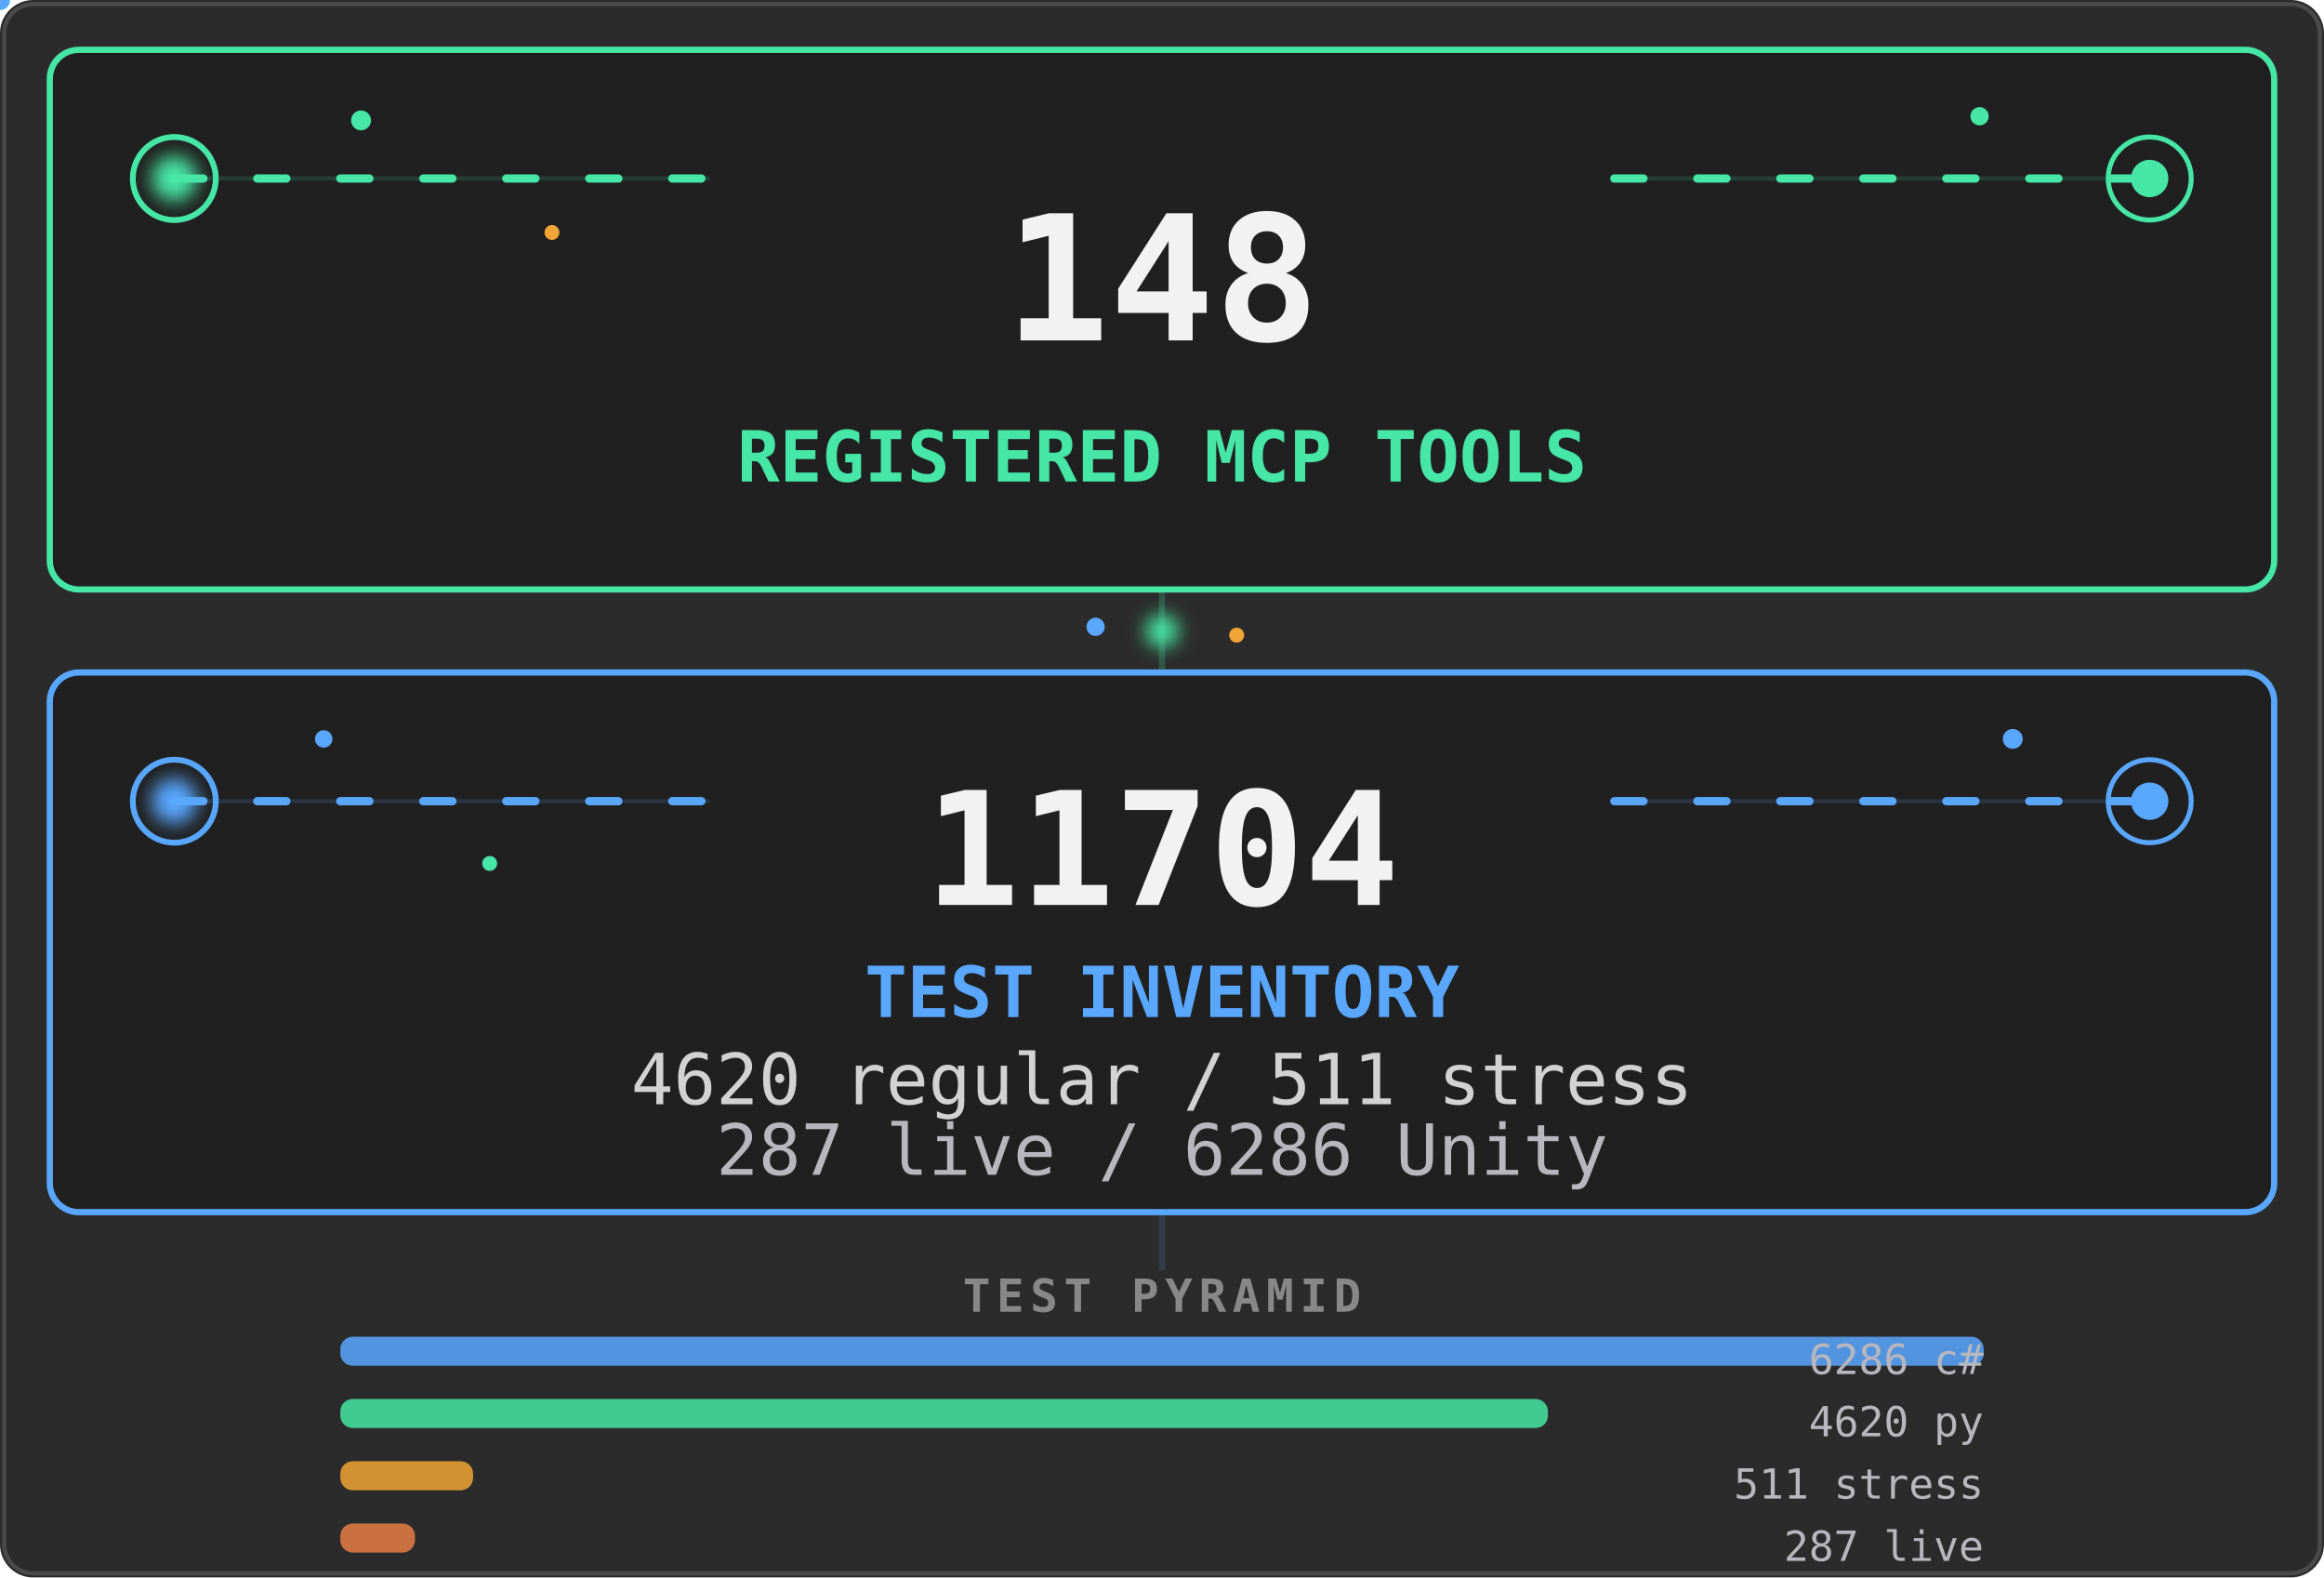
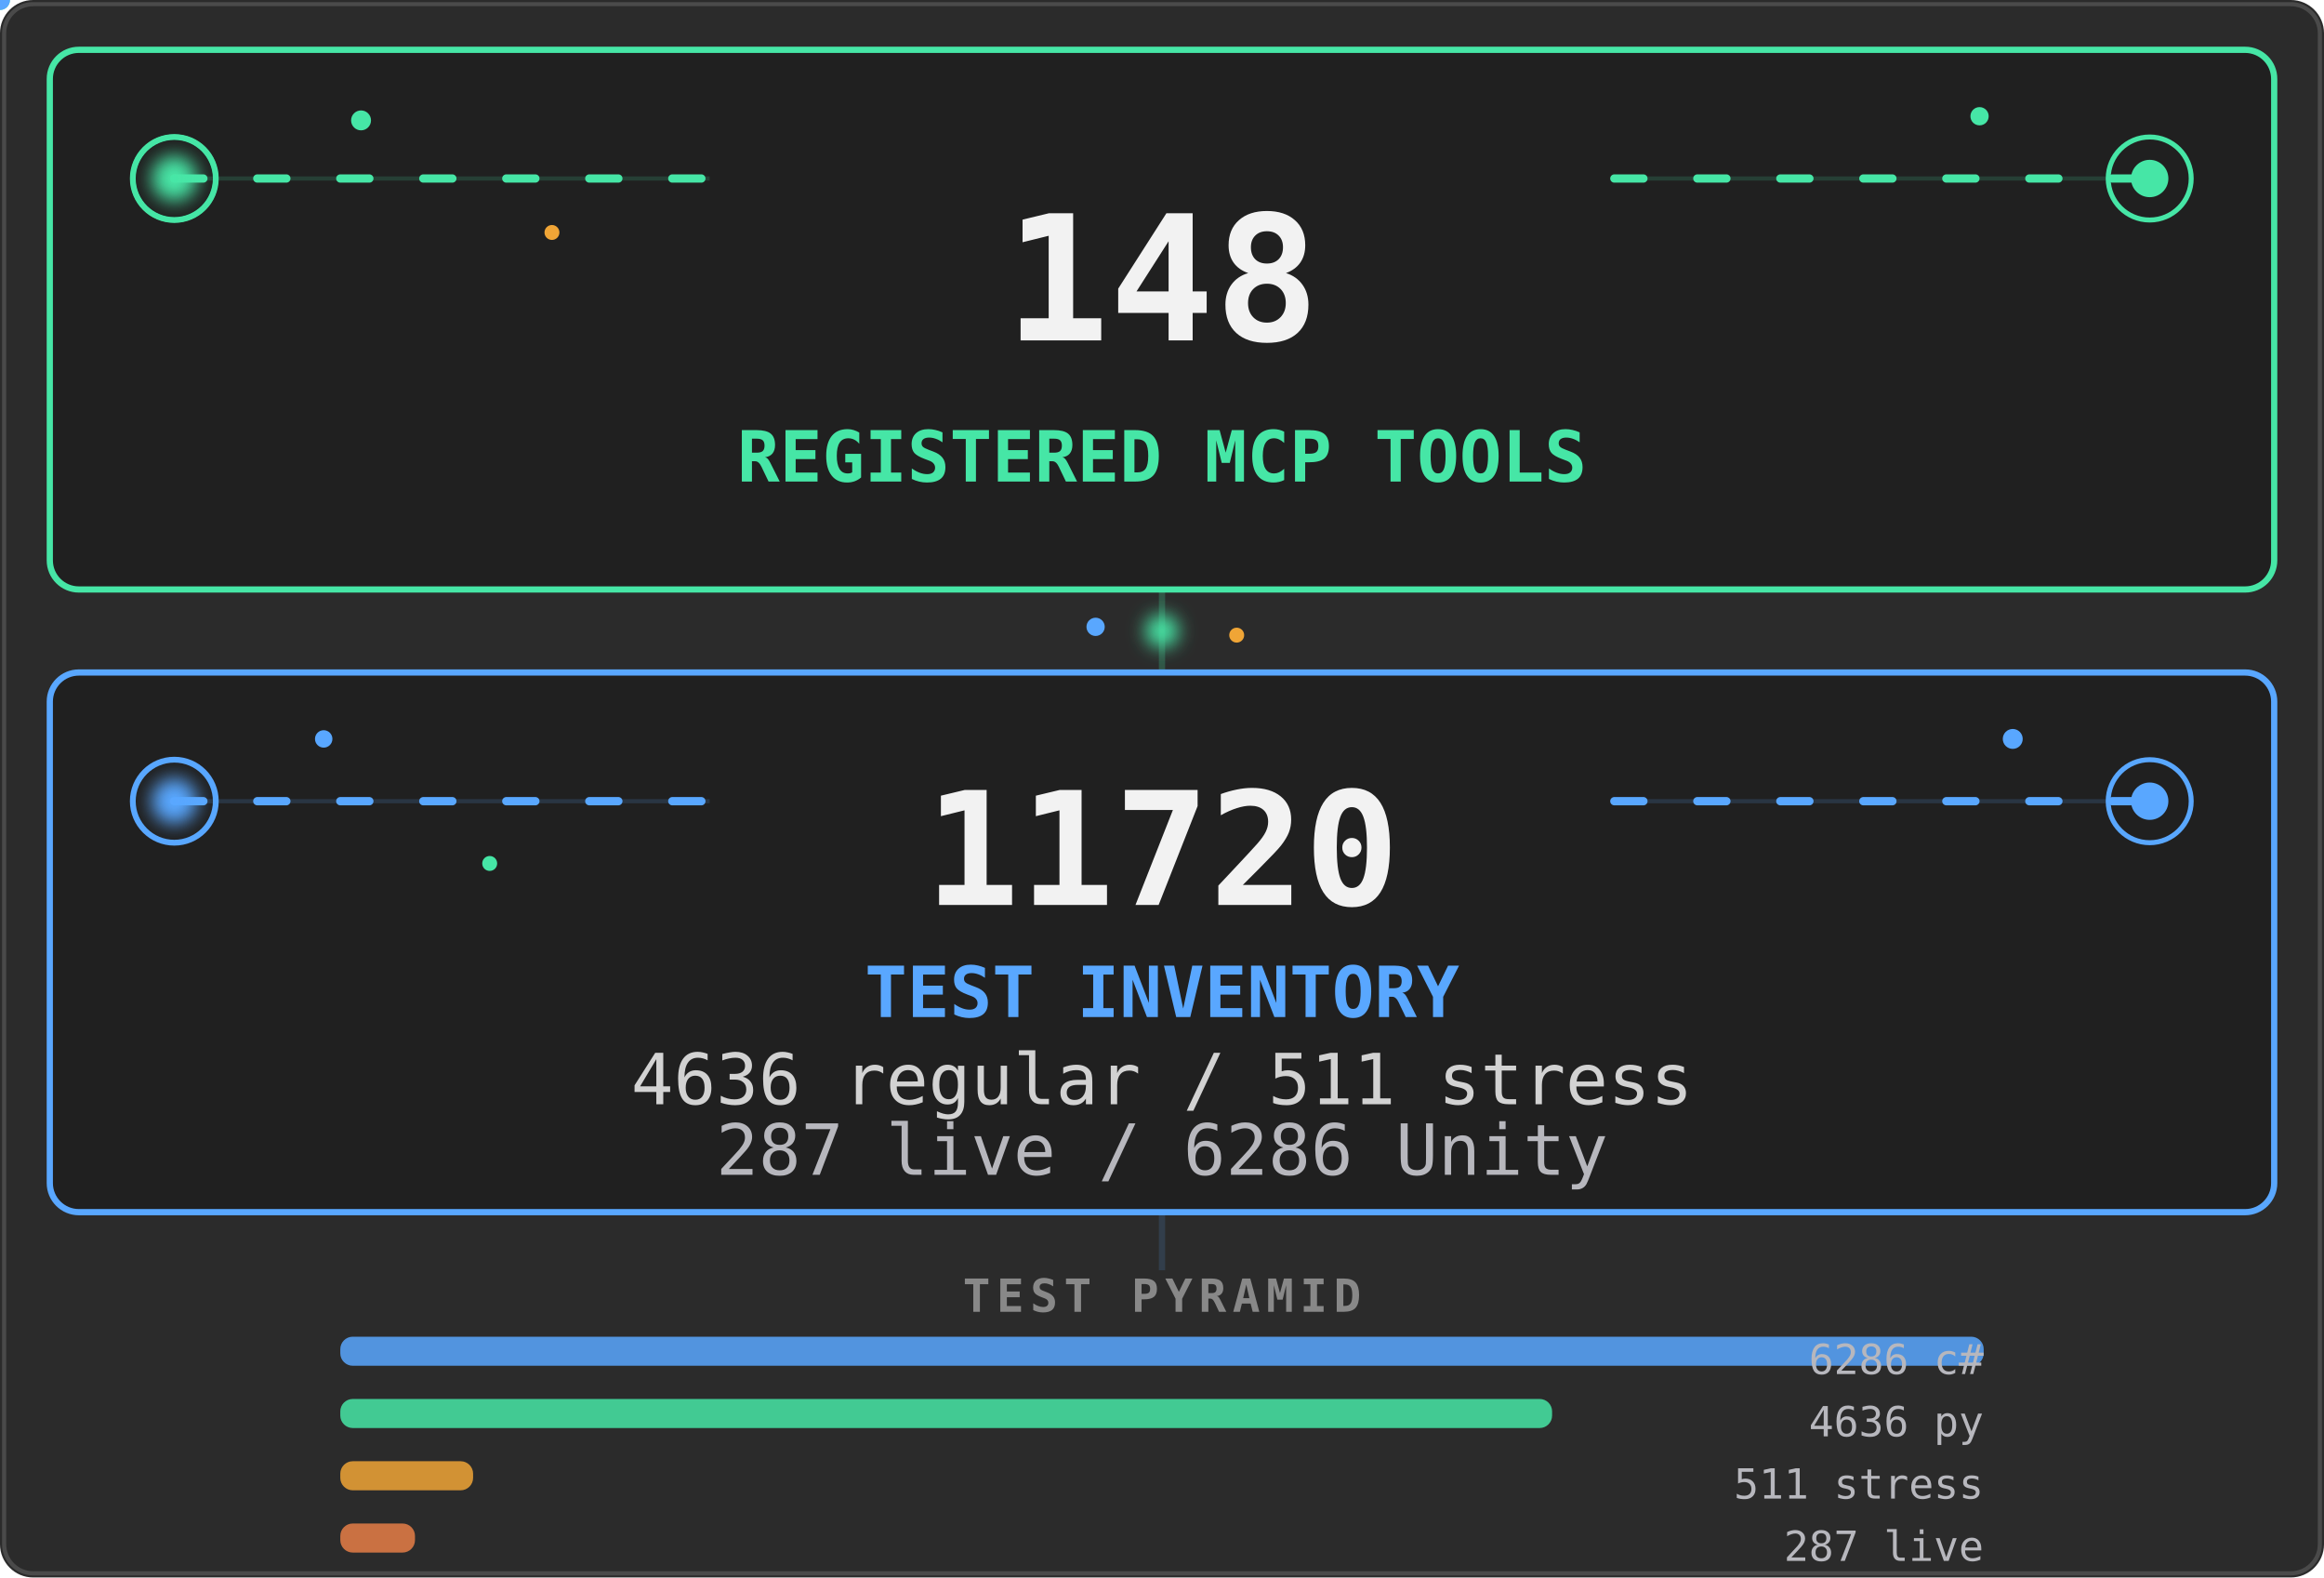
<svg xmlns="http://www.w3.org/2000/svg" viewBox="0 0 560 380" width="560" height="380" role="img" aria-labelledby="stats-title stats-desc">
  <defs>
    <filter id="stats-core-glow" x="-80%" y="-80%" width="260%" height="260%">
      <feGaussianBlur stdDeviation="2.2" />
    </filter>
    <clipPath id="stats-tools-clip">
      <rect x="12" y="12" width="536" height="130" rx="7" />
    </clipPath>
    <clipPath id="stats-tests-clip">
      <rect x="12" y="162" width="536" height="130" rx="7" />
    </clipPath>
    <linearGradient id="stats-tools-scan" x1="0" y1="0" x2="1" y2="0">
      <stop offset="0" stop-color="#46e6a6" stop-opacity="0" />
      <stop offset=".5" stop-color="#46e6a6" stop-opacity=".2" />
      <stop offset="1" stop-color="#46e6a6" stop-opacity="0" />
    </linearGradient>
    <linearGradient id="stats-tests-scan" x1="0" y1="0" x2="1" y2="0">
      <stop offset="0" stop-color="#59a7ff" stop-opacity="0" />
      <stop offset=".5" stop-color="#59a7ff" stop-opacity=".18" />
      <stop offset="1" stop-color="#59a7ff" stop-opacity="0" />
    </linearGradient>
  </defs>
  <style>
    .stats-card {
      fill: #202020;
      stroke-width: 1.5;
    }
    .stats-aura {
      transform-box: fill-box;
      transform-origin: center;
      animation: stats-aura-breathe 4.2s ease-in-out infinite;
    }
    .stats-aura-tests { animation-delay: -2.1s; }
    .stats-flow {
      fill: none;
      stroke-width: 2;
      stroke-linecap: round;
      stroke-dasharray: 7 13;
      animation: stats-flow 3.8s linear infinite;
    }
    .stats-flow-tests {
      animation-delay: -1.9s;
      animation-duration: 4.4s;
    }
    .stats-ring {
      fill: none;
      transform-box: fill-box;
      transform-origin: center;
      animation: stats-ring-life 3.2s ease-out infinite;
    }
    .stats-ring-mid { animation-delay: -1.05s; }
    .stats-ring-late { animation-delay: -2.1s; }
    .stats-ring-tests { animation-duration: 3.7s; }
    .stats-core {
      transform-box: fill-box;
      transform-origin: center;
      animation: stats-core-life 2.8s ease-in-out infinite;
    }
    .stats-core-tests {
      animation-delay: -1.4s;
      animation-duration: 3.2s;
    }
    .stats-scan {
      animation: stats-scan-yoyo 5.4s ease-in-out infinite alternate;
    }
    .stats-scan-tests {
      animation-delay: -2.7s;
      animation-duration: 6.2s;
    }
    .stats-spore {
      transform-box: fill-box;
      transform-origin: center;
      animation: stats-spore-drift 5.1s ease-in-out infinite alternate;
    }
    .stats-spore-b { animation-delay: -1.7s; animation-duration: 6.3s; }
    .stats-spore-c { animation-delay: -3.4s; animation-duration: 4.7s; }
    .stats-spore-phase-1 { animation-delay: -.6s; animation-duration: 5.5s; }
    .stats-spore-phase-2 { animation-delay: -1.3s; animation-duration: 4.8s; }
    .stats-spore-phase-3 { animation-delay: -2.2s; animation-duration: 6s; }
    .stats-spore-phase-4 { animation-delay: -3.1s; animation-duration: 5.2s; }
    .stats-spore-phase-5 { animation-delay: -4s; animation-duration: 6.6s; }
    .stats-spore-phase-6 { animation-delay: -4.8s; animation-duration: 5.8s; }
    .stats-bridge {
      transform-box: fill-box;
      transform-origin: center;
      animation: stats-bridge-life 3.6s ease-in-out infinite;
    }
    .motion-particle { pointer-events: none; }
    @keyframes stats-aura-breathe {
      0%, 100% { opacity: .07; transform: scale(.985); }
      50% { opacity: .2; transform: scale(1.015); }
    }
    @keyframes stats-flow {
      from { stroke-dashoffset: 0; }
      to { stroke-dashoffset: -40; }
    }
    @keyframes stats-ring-life {
      0% { opacity: .7; transform: scale(.45); }
      72%, 100% { opacity: 0; transform: scale(1.85); }
    }
    @keyframes stats-core-life {
      0%, 100% { opacity: .8; transform: scale(.86); }
      50% { opacity: 1; transform: scale(1.12); }
    }
    @keyframes stats-scan-yoyo {
      0% { opacity: 0; transform: translateX(-76px); }
      16%, 84% { opacity: .8; }
      100% { opacity: 0; transform: translateX(596px); }
    }
    @keyframes stats-spore-drift {
      0% { opacity: .2; transform: translate(-5px, 4px) scale(.72); }
      48% { opacity: .72; transform: translate(4px, -5px) scale(1.12); }
      100% { opacity: .3; transform: translate(9px, 3px) scale(.84); }
    }
    @keyframes stats-bridge-life {
      0%, 100% { opacity: .38; transform: scale(.82); }
      50% { opacity: 1; transform: scale(1.12); }
    }
    @media (prefers-reduced-motion: reduce) {
      .stats-aura, .stats-flow, .stats-ring, .stats-core,
      .stats-scan, .stats-spore, .stats-bridge {
        animation: none !important;
      }
      .stats-aura { opacity: .1; }
      .stats-flow { stroke-dasharray: none; opacity: .42; }
      .stats-ring { opacity: .18; }
      .stats-core { opacity: 1; }
      .stats-scan, .motion-particle { display: none; }
      .stats-spore { opacity: .3; }
      .stats-bridge { opacity: .75; }
    }
  </style>
  <rect width="560" height="380" rx="8" fill="#2b2b2b" />
  <rect x="1" y="1" width="558" height="378" rx="7" fill="none" stroke="#4a4a4a" />
  <path d="M280 142V162" stroke="#46e6a6" stroke-width="1.5" opacity=".22" />
  <circle class="stats-bridge" cx="280" cy="152" r="4" fill="#46e6a6" filter="url(#stats-core-glow)" />
  <circle class="stats-spore stats-spore-b stats-spore-phase-1" cx="264" cy="151" r="2.2" fill="#59a7ff" />
  <circle class="stats-spore stats-spore-c stats-spore-phase-2" cx="298" cy="153" r="1.8" fill="#f0a536" />
  <rect class="stats-aura" x="12" y="12" width="536" height="130" rx="7" fill="#46e6a6" />
  <rect class="stats-card" x="12" y="12" width="536" height="130" rx="7" stroke="#46e6a6" />
  <g clip-path="url(#stats-tools-clip)">
    <rect class="stats-scan" x="-70" y="12" width="74" height="130" fill="url(#stats-tools-scan)" />
  </g>
  <path d="M42 43H171M389 43H518" stroke="#46e6a6" opacity=".16" />
  <path class="stats-flow" d="M42 43H171M389 43H518" stroke="#46e6a6" />
  <g aria-hidden="true">
    <circle class="stats-ring" cx="42" cy="43" r="10" stroke="#46e6a6" stroke-width="1.4" />
    <circle class="stats-ring stats-ring-mid" cx="42" cy="43" r="10" stroke="#46e6a6" stroke-width="1.2" />
    <circle class="stats-ring stats-ring-late" cx="518" cy="43" r="10" stroke="#46e6a6" stroke-width="1.2" />
    <circle class="stats-core" cx="42" cy="43" r="5.5" fill="#46e6a6" filter="url(#stats-core-glow)" />
    <circle class="stats-core" cx="518" cy="43" r="4.5" fill="#46e6a6" />
    <circle class="stats-spore" cx="87" cy="29" r="2.4" fill="#46e6a6" />
    <circle class="stats-spore stats-spore-b stats-spore-phase-3" cx="133" cy="56" r="1.8" fill="#f0a536" />
    <circle class="stats-spore stats-spore-c stats-spore-phase-4" cx="477" cy="28" r="2.2" fill="#46e6a6" />
    <g class="motion-particle">
      <circle r="2.4" fill="#46e6a6">
        <animateMotion dur="4.8s" begin="-1.3s" repeatCount="indefinite" path="M42 43H171" />
        <animate attributeName="opacity" values="0;.9;.9;0" dur="4.8s" begin="-1.3s" repeatCount="indefinite" />
      </circle>
    </g>
    <g class="motion-particle">
      <circle r="2" fill="#46e6a6">
        <animateMotion dur="5.6s" begin="-4.1s" repeatCount="indefinite" path="M389 43H518" />
        <animate attributeName="opacity" values="0;.75;.75;0" dur="5.6s" begin="-4.1s" repeatCount="indefinite" />
      </circle>
    </g>
  </g>
  <g font-family="ui-monospace, SFMono-Regular, Menlo, Consolas, monospace">
    <text x="280" y="82" text-anchor="middle" fill="#f2f2f2" font-size="42" data-biome-marker="TOOLS" font-weight="700" data-mobile-critical="true">148</text>
    <text x="280" y="116" text-anchor="middle" fill="#46e6a6" font-size="17" font-weight="700" data-mobile-critical="true">REGISTERED MCP TOOLS</text>
  </g>
  <rect class="stats-aura stats-aura-tests" x="12" y="162" width="536" height="130" rx="7" fill="#59a7ff" />
  <rect class="stats-card stats-card-tests" x="12" y="162" width="536" height="130" rx="7" stroke="#59a7ff" />
  <g clip-path="url(#stats-tests-clip)">
    <rect class="stats-scan stats-scan-tests" x="-70" y="162" width="74" height="130" fill="url(#stats-tests-scan)" />
  </g>
  <path d="M42 193H171M389 193H518" stroke="#59a7ff" opacity=".16" />
  <path class="stats-flow stats-flow-tests" d="M42 193H171M389 193H518" stroke="#59a7ff" />
  <g aria-hidden="true">
    <circle class="stats-ring stats-ring-tests" cx="42" cy="193" r="10" stroke="#59a7ff" stroke-width="1.4" />
    <circle class="stats-ring stats-ring-mid stats-ring-tests" cx="518" cy="193" r="10" stroke="#59a7ff" stroke-width="1.2" />
    <circle class="stats-core stats-core-tests" cx="42" cy="193" r="5.5" fill="#59a7ff" filter="url(#stats-core-glow)" />
    <circle class="stats-core stats-core-tests" cx="518" cy="193" r="4.5" fill="#59a7ff" />
    <circle class="stats-spore stats-spore-c stats-spore-phase-5" cx="78" cy="178" r="2.1" fill="#59a7ff" />
    <circle class="stats-spore stats-spore-phase-6" cx="118" cy="208" r="1.8" fill="#46e6a6" />
    <circle class="stats-spore stats-spore-b stats-spore-phase-2" cx="485" cy="178" r="2.4" fill="#59a7ff" />
    <g class="motion-particle">
      <circle r="2.4" fill="#59a7ff">
        <animateMotion dur="5.2s" begin="-3.7s" repeatCount="indefinite" path="M42 193H171" />
        <animate attributeName="opacity" values="0;.9;.9;0" dur="5.2s" begin="-3.7s" repeatCount="indefinite" />
      </circle>
    </g>
    <g class="motion-particle">
      <circle r="2" fill="#59a7ff">
        <animateMotion dur="4.6s" begin="-.8s" repeatCount="indefinite" path="M389 193H518" />
        <animate attributeName="opacity" values="0;.75;.75;0" dur="4.6s" begin="-.8s" repeatCount="indefinite" />
      </circle>
    </g>
  </g>
  <g font-family="ui-monospace, SFMono-Regular, Menlo, Consolas, monospace">
-     <text x="280" y="218" text-anchor="middle" fill="#f2f2f2" font-size="38" data-biome-marker="TESTS" font-weight="700" data-mobile-critical="true">11704</text>
+     <text x="280" y="218" text-anchor="middle" fill="#f2f2f2" font-size="38" data-biome-marker="TESTS" font-weight="700" data-mobile-critical="true">11720</text>
    <text x="280" y="245" text-anchor="middle" fill="#59a7ff" font-size="17" font-weight="700" data-mobile-critical="true">TEST INVENTORY</text>
-     <text x="280" y="266" text-anchor="middle" fill="#d2d2d2" font-size="17" data-biome-marker="BREAKDOWN_PRIMARY" data-mobile-critical="true">4620 regular / 511 stress</text>
+     <text x="280" y="266" text-anchor="middle" fill="#d2d2d2" font-size="17" data-biome-marker="BREAKDOWN_PRIMARY" data-mobile-critical="true">4636 regular / 511 stress</text>
    <text x="280" y="283" text-anchor="middle" fill="#b7b7bd" font-size="17" data-biome-marker="BREAKDOWN_SECONDARY" data-mobile-critical="true">287 live / 6286 Unity</text>
  </g>
  <path d="M280 292V306" stroke="#59a7ff" stroke-width="1.5" opacity=".15" />
  <g font-family="ui-monospace, SFMono-Regular, Menlo, Consolas, monospace">
    <text x="280" y="316" text-anchor="middle" fill="#888" font-size="11" font-weight="600" letter-spacing="1.5">TEST PYRAMID</text>
    <rect data-biome-bar="CS" x="82" y="322" height="7" width="396" rx="3" fill="#59a7ff" opacity=".85" />
    <text data-biome-bar-label="CS" x="478" y="331" text-anchor="end" fill="#b7b7bd" font-size="10">6286 c#</text>
-     <rect data-biome-bar="PY" x="82" y="337" height="7" width="291" rx="3" fill="#46e6a6" opacity=".85" />
-     <text data-biome-bar-label="PY" x="478" y="346" text-anchor="end" fill="#b7b7bd" font-size="10">4620 py</text>
+     <rect data-biome-bar="PY" x="82" y="337" height="7" width="292" rx="3" fill="#46e6a6" opacity=".85" />
+     <text data-biome-bar-label="PY" x="478" y="346" text-anchor="end" fill="#b7b7bd" font-size="10">4636 py</text>
    <rect data-biome-bar="STRESS" x="82" y="352" height="7" width="32" rx="3" fill="#f0a536" opacity=".85" />
    <text data-biome-bar-label="STRESS" x="478" y="361" text-anchor="end" fill="#b7b7bd" font-size="10">511 stress</text>
    <rect data-biome-bar="LIVE" x="82" y="367" height="7" width="18" rx="3" fill="#e67e46" opacity=".85" />
    <text data-biome-bar-label="LIVE" x="478" y="376" text-anchor="end" fill="#b7b7bd" font-size="10">287 live</text>
  </g>
</svg>
